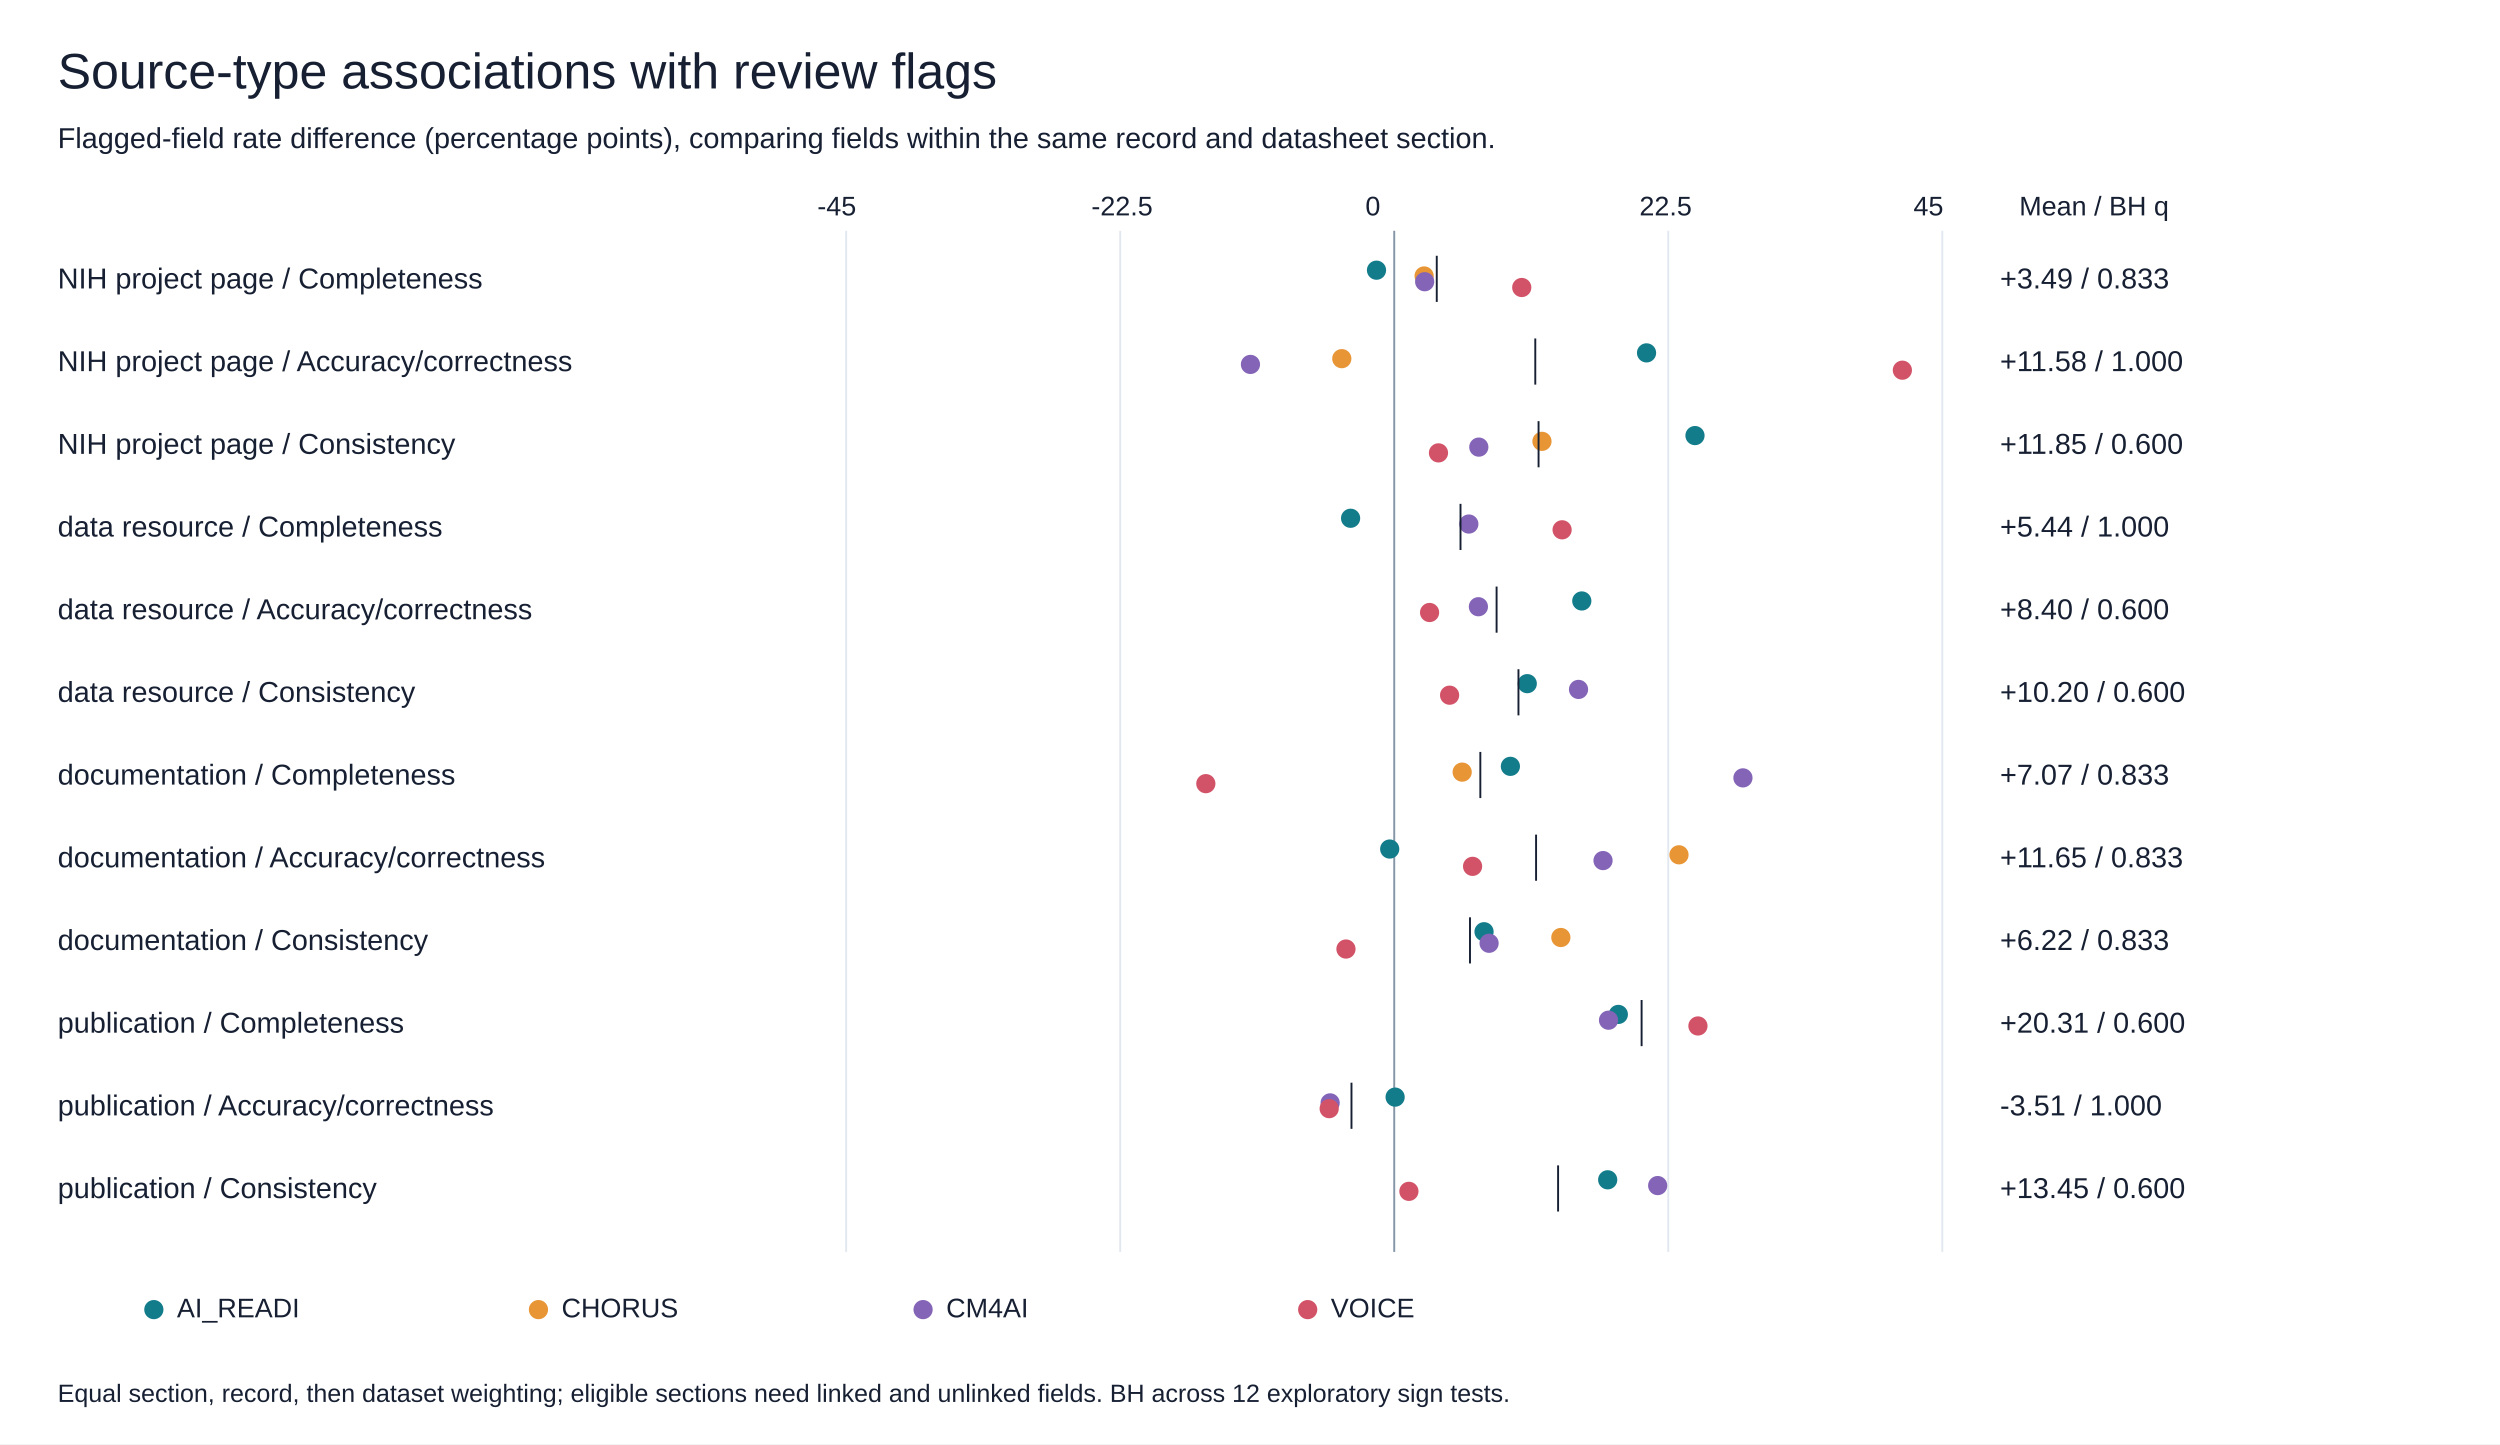
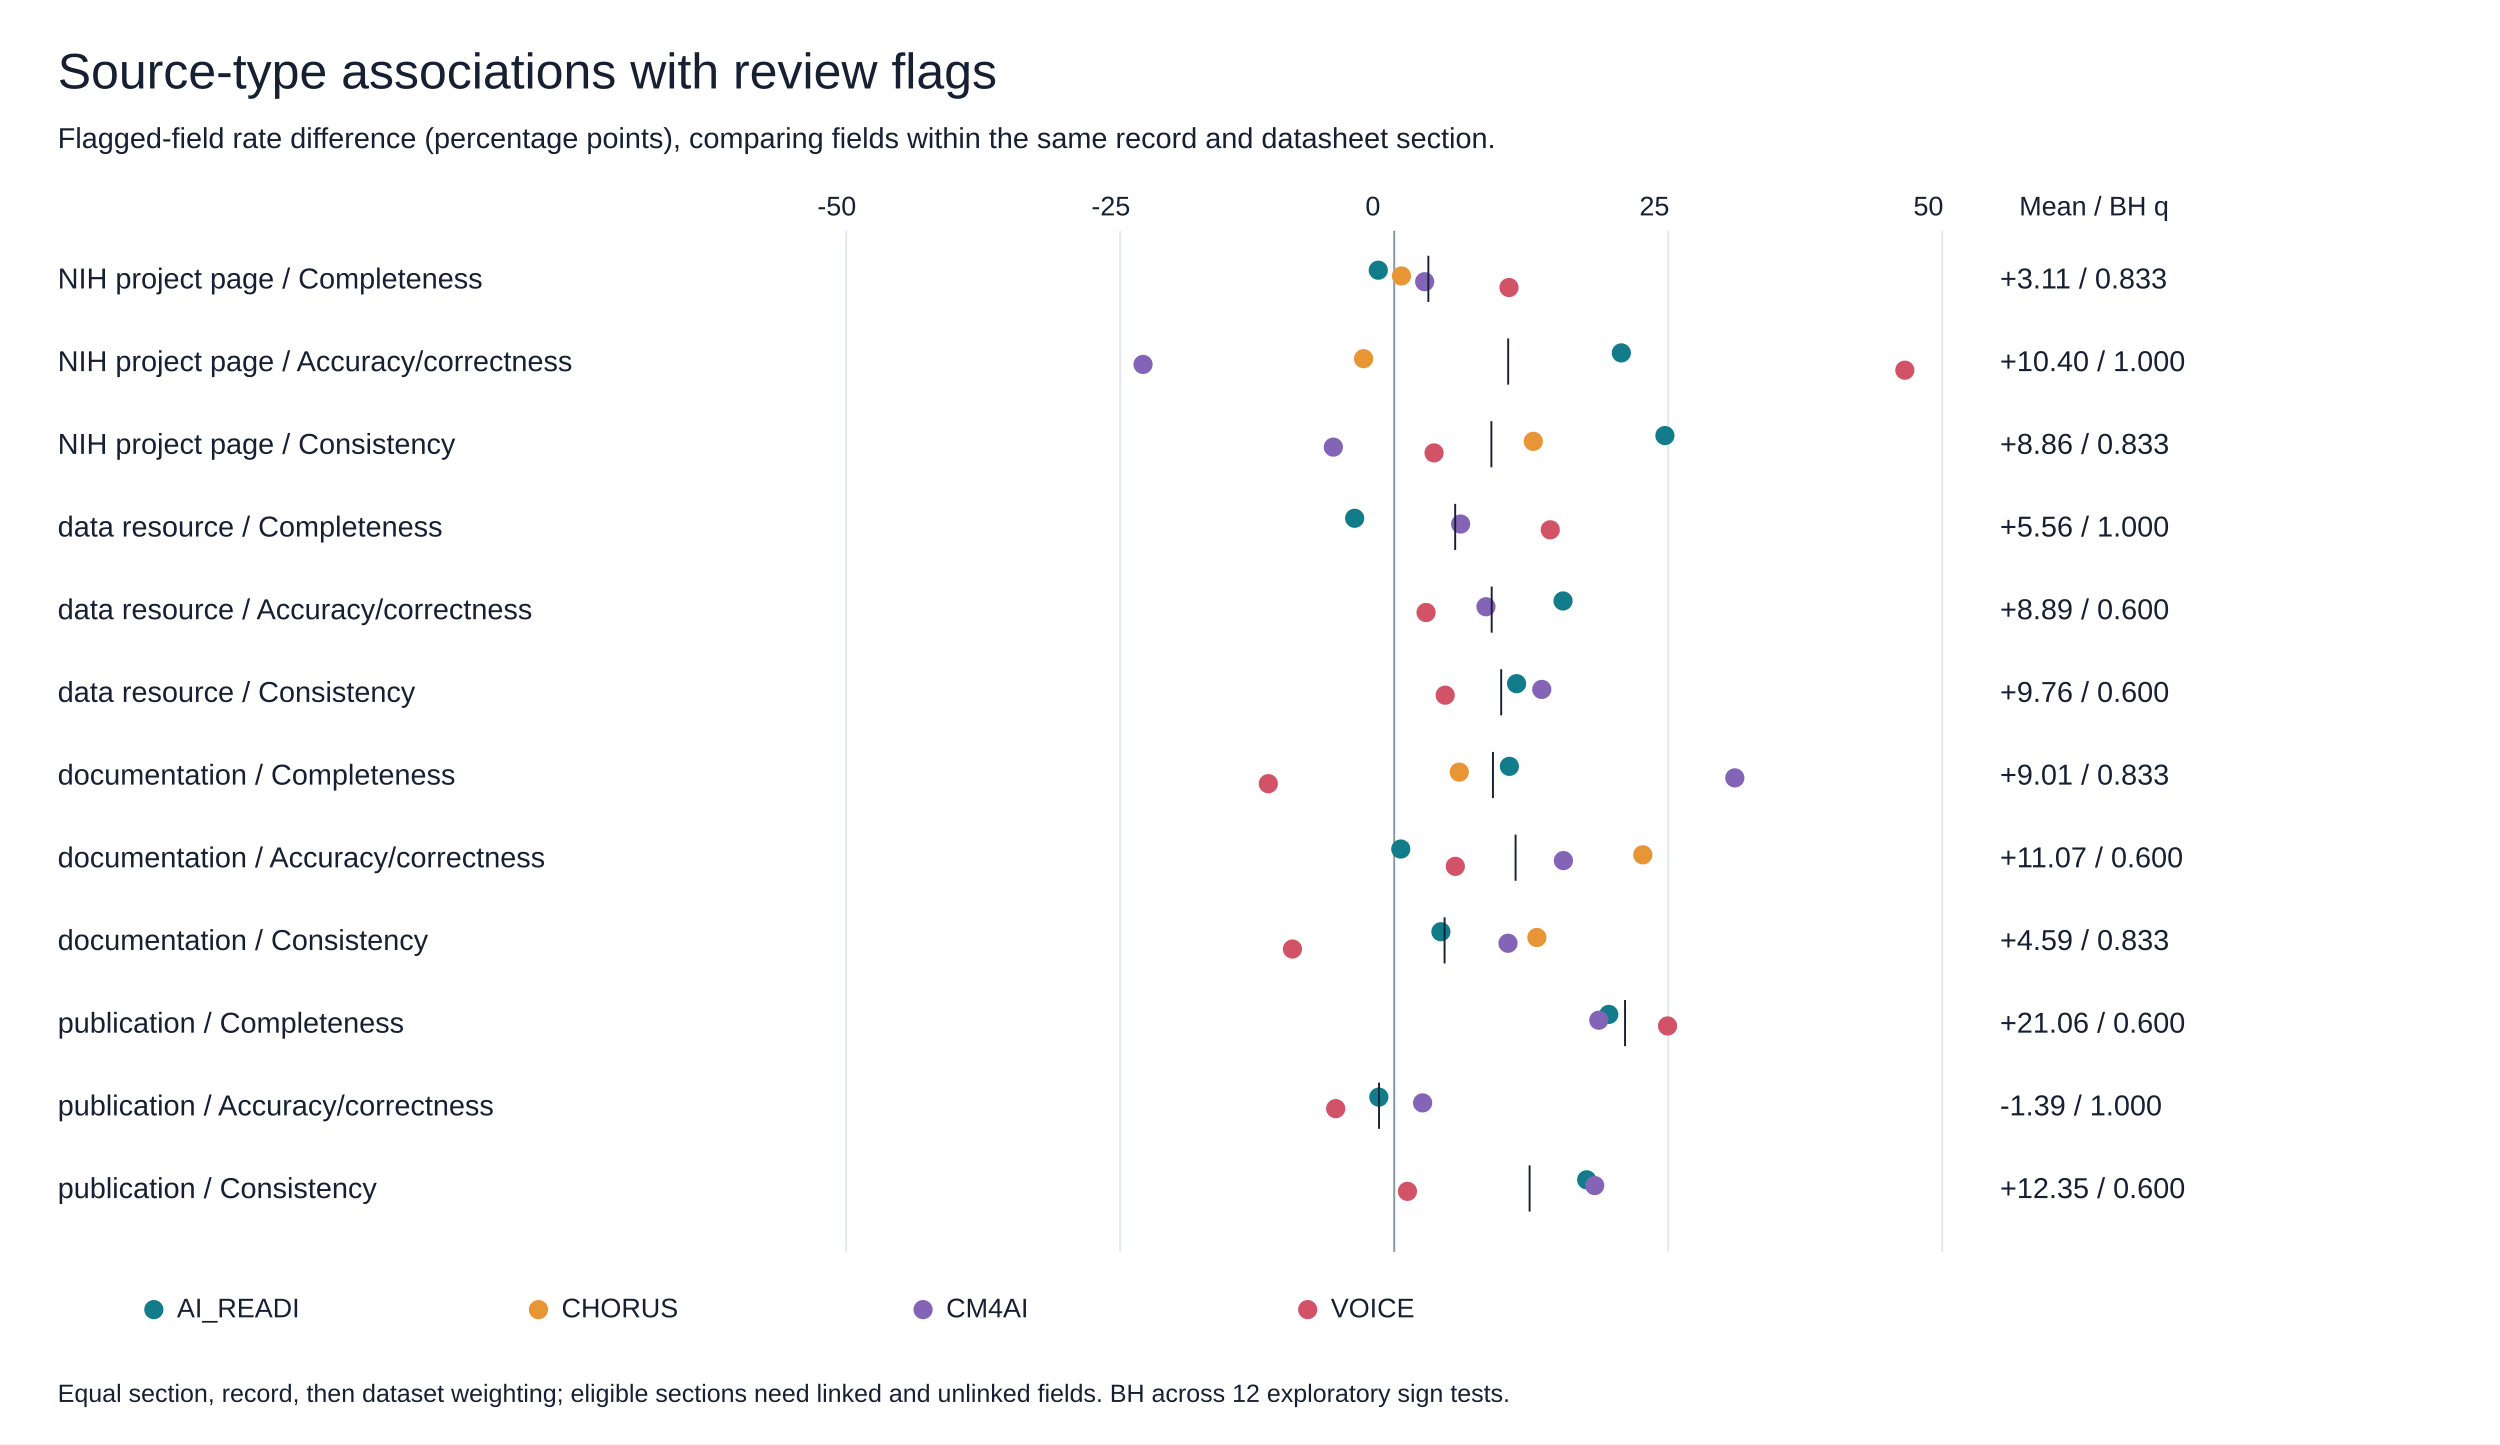
<svg xmlns="http://www.w3.org/2000/svg" width="1300" height="751">
  <rect width="100%" height="100%" fill="white" />
  <text x="30" y="46" font-family="Arial,sans-serif" font-size="26" fill="#172033">Source-type associations with review flags</text>
  <text x="30" y="77" font-family="Arial,sans-serif" font-size="15" fill="#172033">Flagged-field rate difference (percentage points), comparing fields within the same record and datasheet section.</text>
  <line x1="440.0" y1="120" x2="440.0" y2="651" stroke="#e2e8f0" />
-   <text x="425.0" y="112" font-family="Arial,sans-serif" font-size="14" fill="#172033">-45</text>
+   <text x="425.0" y="112" font-family="Arial,sans-serif" font-size="14" fill="#172033">-50</text>
  <line x1="582.5" y1="120" x2="582.5" y2="651" stroke="#e2e8f0" />
-   <text x="567.5" y="112" font-family="Arial,sans-serif" font-size="14" fill="#172033">-22.5</text>
+   <text x="567.5" y="112" font-family="Arial,sans-serif" font-size="14" fill="#172033">-25</text>
  <line x1="725.0" y1="120" x2="725.0" y2="651" stroke="#8496a7" />
  <text x="710.0" y="112" font-family="Arial,sans-serif" font-size="14" fill="#172033">0</text>
  <line x1="867.5" y1="120" x2="867.5" y2="651" stroke="#e2e8f0" />
-   <text x="852.5" y="112" font-family="Arial,sans-serif" font-size="14" fill="#172033">22.5</text>
+   <text x="852.5" y="112" font-family="Arial,sans-serif" font-size="14" fill="#172033">25</text>
  <line x1="1010.0" y1="120" x2="1010.0" y2="651" stroke="#e2e8f0" />
-   <text x="995.0" y="112" font-family="Arial,sans-serif" font-size="14" fill="#172033">45</text>
+   <text x="995.0" y="112" font-family="Arial,sans-serif" font-size="14" fill="#172033">50</text>
  <text x="1050" y="112" font-family="Arial,sans-serif" font-size="14" fill="#172033">Mean / BH q</text>
  <text x="30" y="150" font-family="Arial,sans-serif" font-size="15" fill="#172033">NIH project page / Completeness</text>
-   <circle cx="715.782" cy="140.5" r="5" fill="#137c8b" />
-   <circle cx="740.54" cy="143.5" r="5" fill="#e89535" />
+   <circle cx="716.704" cy="140.5" r="5" fill="#137c8b" />
+   <circle cx="728.747" cy="143.5" r="5" fill="#e89535" />
  <circle cx="740.833" cy="146.5" r="5" fill="#8464b7" />
-   <circle cx="791.311" cy="149.5" r="5" fill="#d25368" />
-   <line x1="747.117" y1="133" x2="747.117" y2="157" stroke="#172033" />
-   <text x="1040" y="150" font-family="Arial,sans-serif" font-size="15" fill="#172033">+3.49 / 0.833</text>
+   <circle cx="784.679" cy="149.5" r="5" fill="#d25368" />
+   <line x1="742.741" y1="133" x2="742.741" y2="157" stroke="#172033" />
+   <text x="1040" y="150" font-family="Arial,sans-serif" font-size="15" fill="#172033">+3.11 / 0.833</text>
  <text x="30" y="193" font-family="Arial,sans-serif" font-size="15" fill="#172033">NIH project page / Accuracy/correctness</text>
-   <circle cx="856.203" cy="183.5" r="5" fill="#137c8b" />
-   <circle cx="697.731" cy="186.5" r="5" fill="#e89535" />
-   <circle cx="650.231" cy="189.5" r="5" fill="#8464b7" />
-   <circle cx="989.227" cy="192.5" r="5" fill="#d25368" />
-   <line x1="798.348" y1="176" x2="798.348" y2="200" stroke="#172033" />
-   <text x="1040" y="193" font-family="Arial,sans-serif" font-size="15" fill="#172033">+11.58 / 1.000</text>
+   <circle cx="843.083" cy="183.5" r="5" fill="#137c8b" />
+   <circle cx="709.061" cy="186.5" r="5" fill="#e89535" />
+   <circle cx="594.375" cy="189.5" r="5" fill="#8464b7" />
+   <circle cx="990.513" cy="192.5" r="5" fill="#d25368" />
+   <line x1="784.258" y1="176" x2="784.258" y2="200" stroke="#172033" />
+   <text x="1040" y="193" font-family="Arial,sans-serif" font-size="15" fill="#172033">+10.40 / 1.000</text>
  <text x="30" y="236" font-family="Arial,sans-serif" font-size="15" fill="#172033">NIH project page / Consistency</text>
-   <circle cx="881.396" cy="226.5" r="5" fill="#137c8b" />
-   <circle cx="801.821" cy="229.5" r="5" fill="#e89535" />
-   <circle cx="768.981" cy="232.5" r="5" fill="#8464b7" />
-   <circle cx="748.006" cy="235.5" r="5" fill="#d25368" />
-   <line x1="800.051" y1="219" x2="800.051" y2="243" stroke="#172033" />
-   <text x="1040" y="236" font-family="Arial,sans-serif" font-size="15" fill="#172033">+11.85 / 0.600</text>
+   <circle cx="865.756" cy="226.5" r="5" fill="#137c8b" />
+   <circle cx="797.306" cy="229.5" r="5" fill="#e89535" />
+   <circle cx="693.333" cy="232.5" r="5" fill="#8464b7" />
+   <circle cx="745.705" cy="235.5" r="5" fill="#d25368" />
+   <line x1="775.525" y1="219" x2="775.525" y2="243" stroke="#172033" />
+   <text x="1040" y="236" font-family="Arial,sans-serif" font-size="15" fill="#172033">+8.86 / 0.833</text>
  <text x="30" y="279" font-family="Arial,sans-serif" font-size="15" fill="#172033">data resource / Completeness</text>
-   <circle cx="702.307" cy="269.5" r="5" fill="#137c8b" />
-   <circle cx="763.793" cy="272.5" r="5" fill="#8464b7" />
-   <circle cx="812.296" cy="275.5" r="5" fill="#d25368" />
-   <line x1="759.465" y1="262" x2="759.465" y2="286" stroke="#172033" />
-   <text x="1040" y="279" font-family="Arial,sans-serif" font-size="15" fill="#172033">+5.44 / 1.000</text>
+   <circle cx="704.424" cy="269.5" r="5" fill="#137c8b" />
+   <circle cx="759.522" cy="272.5" r="5" fill="#8464b7" />
+   <circle cx="806.139" cy="275.5" r="5" fill="#d25368" />
+   <line x1="756.695" y1="262" x2="756.695" y2="286" stroke="#172033" />
+   <text x="1040" y="279" font-family="Arial,sans-serif" font-size="15" fill="#172033">+5.56 / 1.000</text>
  <text x="30" y="322" font-family="Arial,sans-serif" font-size="15" fill="#172033">data resource / Accuracy/correctness</text>
-   <circle cx="822.532" cy="312.5" r="5" fill="#137c8b" />
-   <circle cx="768.767" cy="315.5" r="5" fill="#8464b7" />
-   <circle cx="743.385" cy="318.5" r="5" fill="#d25368" />
-   <line x1="778.228" y1="305" x2="778.228" y2="329" stroke="#172033" />
-   <text x="1040" y="322" font-family="Arial,sans-serif" font-size="15" fill="#172033">+8.40 / 0.600</text>
+   <circle cx="812.779" cy="312.5" r="5" fill="#137c8b" />
+   <circle cx="772.706" cy="315.5" r="5" fill="#8464b7" />
+   <circle cx="741.547" cy="318.5" r="5" fill="#d25368" />
+   <line x1="775.677" y1="305" x2="775.677" y2="329" stroke="#172033" />
+   <text x="1040" y="322" font-family="Arial,sans-serif" font-size="15" fill="#172033">+8.89 / 0.600</text>
  <text x="30" y="365" font-family="Arial,sans-serif" font-size="15" fill="#172033">data resource / Consistency</text>
-   <circle cx="794.174" cy="355.5" r="5" fill="#137c8b" />
-   <circle cx="820.833" cy="358.5" r="5" fill="#8464b7" />
-   <circle cx="753.789" cy="361.5" r="5" fill="#d25368" />
-   <line x1="789.599" y1="348" x2="789.599" y2="372" stroke="#172033" />
-   <text x="1040" y="365" font-family="Arial,sans-serif" font-size="15" fill="#172033">+10.20 / 0.600</text>
+   <circle cx="788.627" cy="355.5" r="5" fill="#137c8b" />
+   <circle cx="801.715" cy="358.5" r="5" fill="#8464b7" />
+   <circle cx="751.504" cy="361.5" r="5" fill="#d25368" />
+   <line x1="780.615" y1="348" x2="780.615" y2="372" stroke="#172033" />
+   <text x="1040" y="365" font-family="Arial,sans-serif" font-size="15" fill="#172033">+9.76 / 0.600</text>
  <text x="30" y="408" font-family="Arial,sans-serif" font-size="15" fill="#172033">documentation / Completeness</text>
-   <circle cx="785.404" cy="398.5" r="5" fill="#137c8b" />
-   <circle cx="760.332" cy="401.5" r="5" fill="#e89535" />
-   <circle cx="906.331" cy="404.5" r="5" fill="#8464b7" />
-   <circle cx="627.035" cy="407.5" r="5" fill="#d25368" />
-   <line x1="769.775" y1="391" x2="769.775" y2="415" stroke="#172033" />
-   <text x="1040" y="408" font-family="Arial,sans-serif" font-size="15" fill="#172033">+7.07 / 0.833</text>
+   <circle cx="784.881" cy="398.5" r="5" fill="#137c8b" />
+   <circle cx="758.804" cy="401.5" r="5" fill="#e89535" />
+   <circle cx="902.103" cy="404.5" r="5" fill="#8464b7" />
+   <circle cx="659.528" cy="407.5" r="5" fill="#d25368" />
+   <line x1="776.329" y1="391" x2="776.329" y2="415" stroke="#172033" />
+   <text x="1040" y="408" font-family="Arial,sans-serif" font-size="15" fill="#172033">+9.01 / 0.833</text>
  <text x="30" y="451" font-family="Arial,sans-serif" font-size="15" fill="#172033">documentation / Accuracy/correctness</text>
-   <circle cx="722.647" cy="441.5" r="5" fill="#137c8b" />
-   <circle cx="873.071" cy="444.5" r="5" fill="#e89535" />
-   <circle cx="833.576" cy="447.5" r="5" fill="#8464b7" />
-   <circle cx="765.741" cy="450.5" r="5" fill="#d25368" />
-   <line x1="798.759" y1="434" x2="798.759" y2="458" stroke="#172033" />
-   <text x="1040" y="451" font-family="Arial,sans-serif" font-size="15" fill="#172033">+11.65 / 0.833</text>
+   <circle cx="728.4" cy="441.5" r="5" fill="#137c8b" />
+   <circle cx="854.253" cy="444.5" r="5" fill="#e89535" />
+   <circle cx="812.975" cy="447.5" r="5" fill="#8464b7" />
+   <circle cx="756.764" cy="450.5" r="5" fill="#d25368" />
+   <line x1="788.098" y1="434" x2="788.098" y2="458" stroke="#172033" />
+   <text x="1040" y="451" font-family="Arial,sans-serif" font-size="15" fill="#172033">+11.07 / 0.600</text>
  <text x="30" y="494" font-family="Arial,sans-serif" font-size="15" fill="#172033">documentation / Consistency</text>
-   <circle cx="771.702" cy="484.5" r="5" fill="#137c8b" />
-   <circle cx="811.644" cy="487.5" r="5" fill="#e89535" />
-   <circle cx="774.33" cy="490.5" r="5" fill="#8464b7" />
-   <circle cx="699.9" cy="493.5" r="5" fill="#d25368" />
-   <line x1="764.394" y1="477" x2="764.394" y2="501" stroke="#172033" />
-   <text x="1040" y="494" font-family="Arial,sans-serif" font-size="15" fill="#172033">+6.22 / 0.833</text>
+   <circle cx="749.279" cy="484.5" r="5" fill="#137c8b" />
+   <circle cx="799.179" cy="487.5" r="5" fill="#e89535" />
+   <circle cx="784.165" cy="490.5" r="5" fill="#8464b7" />
+   <circle cx="672.065" cy="493.5" r="5" fill="#d25368" />
+   <line x1="751.172" y1="477" x2="751.172" y2="501" stroke="#172033" />
+   <text x="1040" y="494" font-family="Arial,sans-serif" font-size="15" fill="#172033">+4.59 / 0.833</text>
  <text x="30" y="537" font-family="Arial,sans-serif" font-size="15" fill="#172033">publication / Completeness</text>
-   <circle cx="841.534" cy="527.5" r="5" fill="#137c8b" />
-   <circle cx="836.437" cy="530.5" r="5" fill="#8464b7" />
-   <circle cx="882.931" cy="533.5" r="5" fill="#d25368" />
-   <line x1="853.634" y1="520" x2="853.634" y2="544" stroke="#172033" />
-   <text x="1040" y="537" font-family="Arial,sans-serif" font-size="15" fill="#172033">+20.31 / 0.600</text>
+   <circle cx="836.57" cy="527.5" r="5" fill="#137c8b" />
+   <circle cx="831.366" cy="530.5" r="5" fill="#8464b7" />
+   <circle cx="867.138" cy="533.5" r="5" fill="#d25368" />
+   <line x1="845.025" y1="520" x2="845.025" y2="544" stroke="#172033" />
+   <text x="1040" y="537" font-family="Arial,sans-serif" font-size="15" fill="#172033">+21.06 / 0.600</text>
  <text x="30" y="580" font-family="Arial,sans-serif" font-size="15" fill="#172033">publication / Accuracy/correctness</text>
-   <circle cx="725.464" cy="570.5" r="5" fill="#137c8b" />
-   <circle cx="691.675" cy="573.5" r="5" fill="#8464b7" />
-   <circle cx="691.172" cy="576.5" r="5" fill="#d25368" />
-   <line x1="702.77" y1="563" x2="702.77" y2="587" stroke="#172033" />
-   <text x="1040" y="580" font-family="Arial,sans-serif" font-size="15" fill="#172033">-3.51 / 1.000</text>
+   <circle cx="716.987" cy="570.5" r="5" fill="#137c8b" />
+   <circle cx="739.759" cy="573.5" r="5" fill="#8464b7" />
+   <circle cx="694.555" cy="576.5" r="5" fill="#d25368" />
+   <line x1="717.1" y1="563" x2="717.1" y2="587" stroke="#172033" />
+   <text x="1040" y="580" font-family="Arial,sans-serif" font-size="15" fill="#172033">-1.39 / 1.000</text>
  <text x="30" y="623" font-family="Arial,sans-serif" font-size="15" fill="#172033">publication / Consistency</text>
-   <circle cx="835.998" cy="613.5" r="5" fill="#137c8b" />
-   <circle cx="861.996" cy="616.5" r="5" fill="#8464b7" />
-   <circle cx="732.632" cy="619.5" r="5" fill="#d25368" />
-   <line x1="810.209" y1="606" x2="810.209" y2="630" stroke="#172033" />
-   <text x="1040" y="623" font-family="Arial,sans-serif" font-size="15" fill="#172033">+13.45 / 0.600</text>
+   <circle cx="825.07" cy="613.5" r="5" fill="#137c8b" />
+   <circle cx="829.246" cy="616.5" r="5" fill="#8464b7" />
+   <circle cx="731.868" cy="619.5" r="5" fill="#d25368" />
+   <line x1="795.395" y1="606" x2="795.395" y2="630" stroke="#172033" />
+   <text x="1040" y="623" font-family="Arial,sans-serif" font-size="15" fill="#172033">+12.35 / 0.600</text>
  <circle cx="80" cy="681" r="5" fill="#137c8b" />
  <text x="92" y="685" font-family="Arial,sans-serif" font-size="14" fill="#172033">AI_READI</text>
  <circle cx="280" cy="681" r="5" fill="#e89535" />
  <text x="292" y="685" font-family="Arial,sans-serif" font-size="14" fill="#172033">CHORUS</text>
  <circle cx="480" cy="681" r="5" fill="#8464b7" />
  <text x="492" y="685" font-family="Arial,sans-serif" font-size="14" fill="#172033">CM4AI</text>
  <circle cx="680" cy="681" r="5" fill="#d25368" />
  <text x="692" y="685" font-family="Arial,sans-serif" font-size="14" fill="#172033">VOICE</text>
  <text x="30" y="729" font-family="Arial,sans-serif" font-size="13" fill="#172033">Equal section, record, then dataset weighting; eligible sections need linked and unlinked fields. BH across 12 exploratory sign tests.</text>
</svg>
